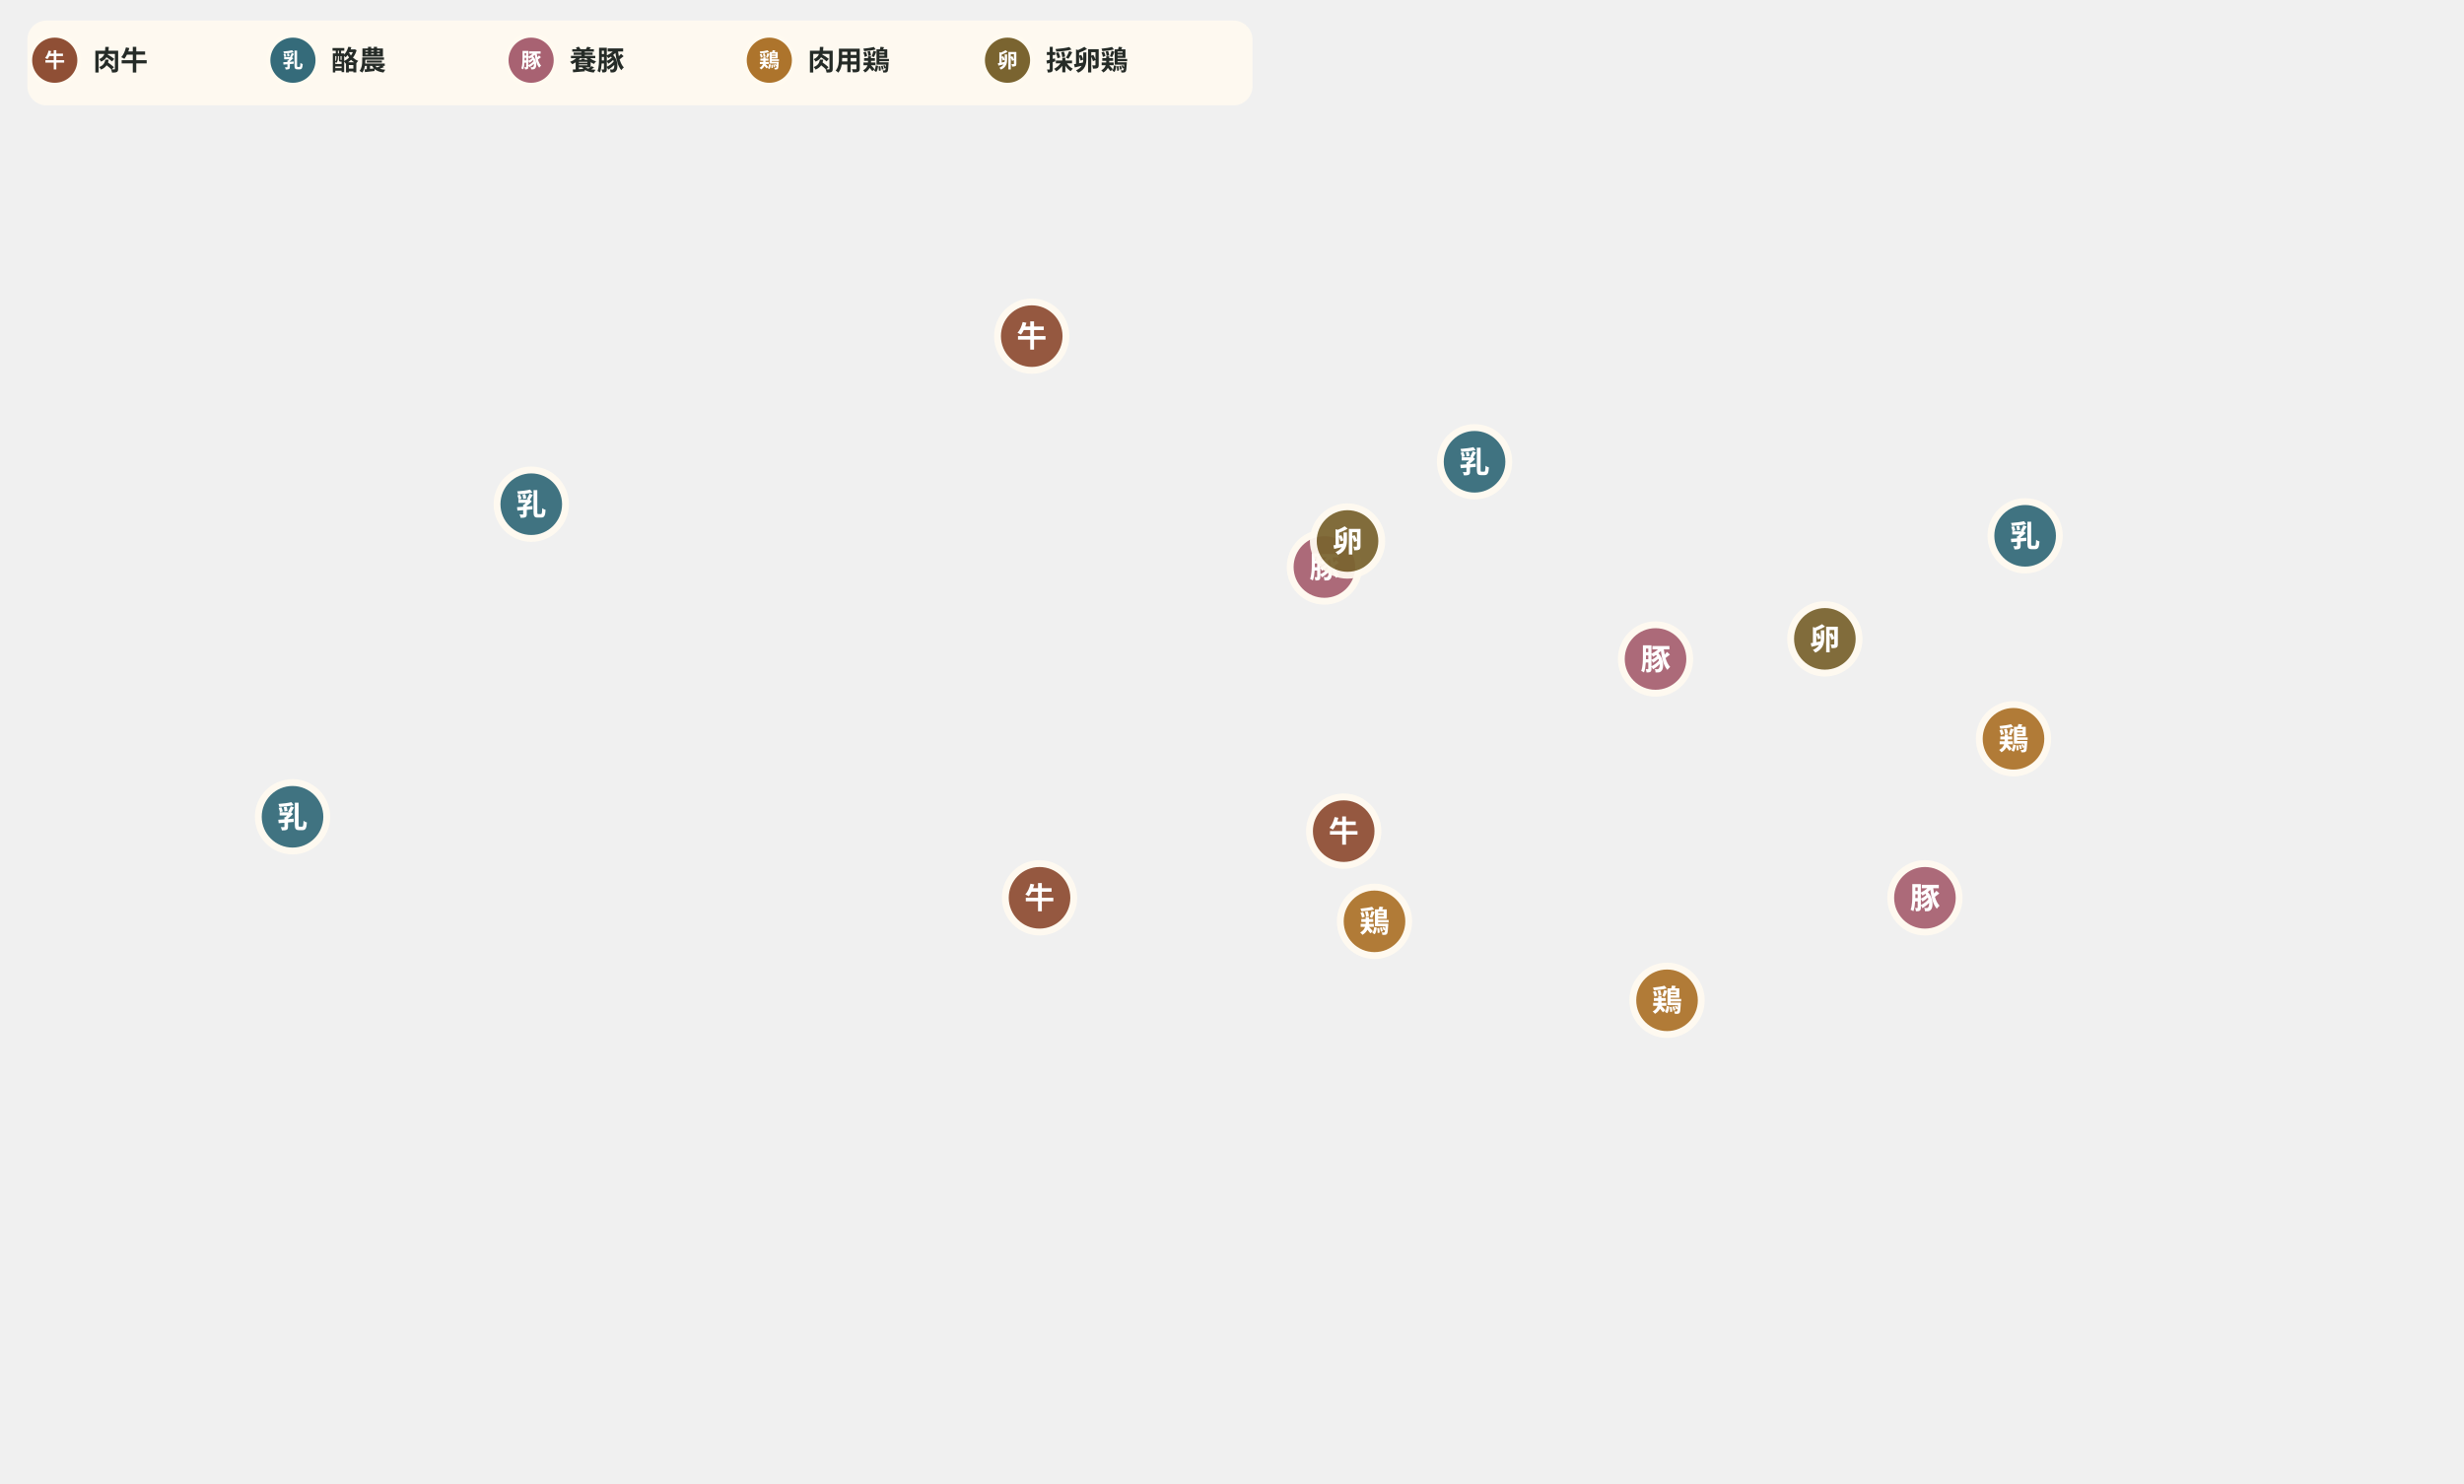
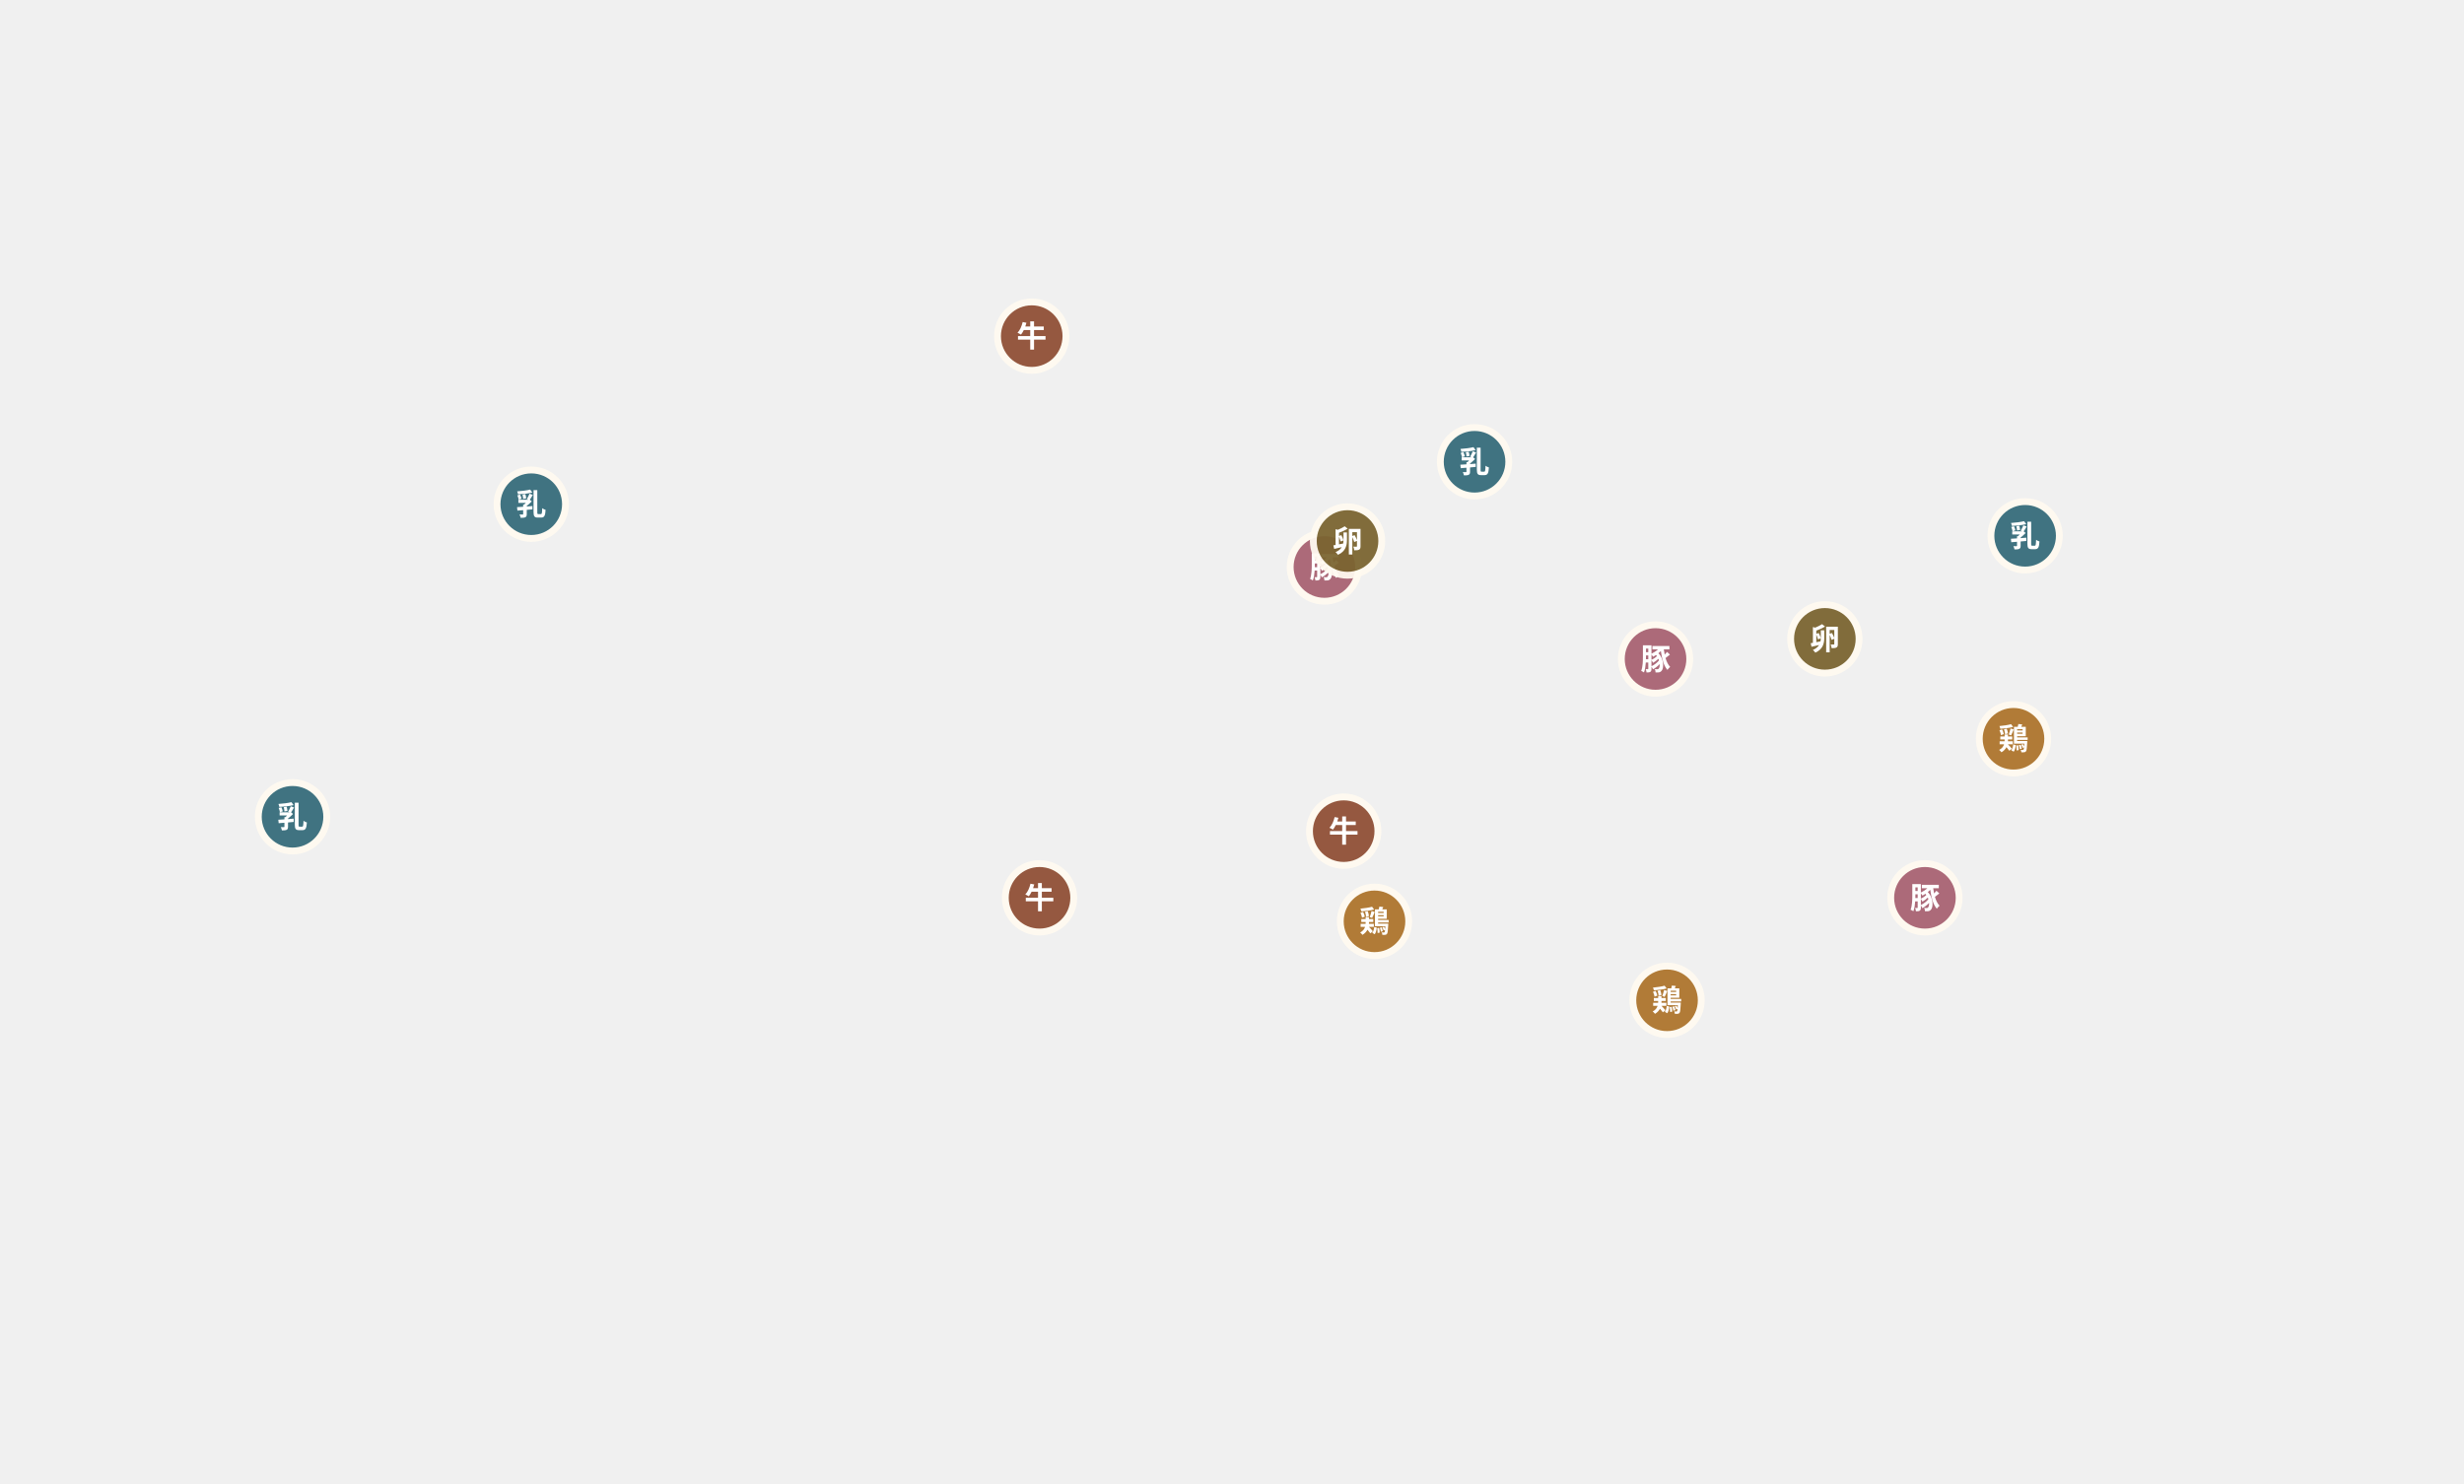
<svg xmlns="http://www.w3.org/2000/svg" width="1800" height="1084" viewBox="0 0 1800 1084" role="img" aria-labelledby="title desc">
-   <rect x="20" y="15" width="895" height="62" rx="14" fill="#fffaf0" opacity=".91" />
  <g font-family="system-ui, sans-serif">
-     <g transform="translate(40 44)">
-       <circle r="18" fill="#8f4f35" stroke="#fffaf0" stroke-width="3" />
-       <text dy=".36em" text-anchor="middle" fill="white" font-size="15" font-weight="800">牛</text>
-       <text x="28" dy=".36em" fill="#252b27" font-size="20" font-weight="700">肉牛</text>
-     </g>
-     <g transform="translate(214 44)">
-       <circle r="18" fill="#356b7a" stroke="#fffaf0" stroke-width="3" />
-       <text dy=".36em" text-anchor="middle" fill="white" font-size="15" font-weight="800">乳</text>
-       <text x="28" dy=".36em" fill="#252b27" font-size="20" font-weight="700">酪農</text>
-     </g>
-     <g transform="translate(388 44)">
-       <circle r="18" fill="#a86272" stroke="#fffaf0" stroke-width="3" />
-       <text dy=".36em" text-anchor="middle" fill="white" font-size="15" font-weight="800">豚</text>
-       <text x="28" dy=".36em" fill="#252b27" font-size="20" font-weight="700">養豚</text>
-     </g>
-     <g transform="translate(562 44)">
-       <circle r="18" fill="#ad742c" stroke="#fffaf0" stroke-width="3" />
-       <text dy=".36em" text-anchor="middle" fill="white" font-size="15" font-weight="800">鶏</text>
-       <text x="28" dy=".36em" fill="#252b27" font-size="20" font-weight="700">肉用鶏</text>
-     </g>
-     <g transform="translate(736 44)">
-       <circle r="18" fill="#7a6430" stroke="#fffaf0" stroke-width="3" />
-       <text dy=".36em" text-anchor="middle" fill="white" font-size="15" font-weight="800">卵</text>
-       <text x="28" dy=".36em" fill="#252b27" font-size="20" font-weight="700">採卵鶏</text>
-     </g>
    <g transform="translate(753.7 245.6)">
      <circle r="25" fill="#8f4f35" stroke="#fffaf0" stroke-width="5" opacity=".94" />
      <text text-anchor="middle" dy=".36em" fill="white" font-size="22" font-weight="800">牛</text>
    </g>
    <g transform="translate(759.4 656.0)">
      <circle r="25" fill="#8f4f35" stroke="#fffaf0" stroke-width="5" opacity=".94" />
      <text text-anchor="middle" dy=".36em" fill="white" font-size="22" font-weight="800">牛</text>
    </g>
    <g transform="translate(981.6 607.3)">
      <circle r="25" fill="#8f4f35" stroke="#fffaf0" stroke-width="5" opacity=".94" />
      <text text-anchor="middle" dy=".36em" fill="white" font-size="22" font-weight="800">牛</text>
    </g>
    <g transform="translate(213.7 596.8)">
      <circle r="25" fill="#356b7a" stroke="#fffaf0" stroke-width="5" opacity=".94" />
      <text text-anchor="middle" dy=".36em" fill="white" font-size="22" font-weight="800">乳</text>
    </g>
    <g transform="translate(1077.2 337.4)">
      <circle r="25" fill="#356b7a" stroke="#fffaf0" stroke-width="5" opacity=".94" />
      <text text-anchor="middle" dy=".36em" fill="white" font-size="22" font-weight="800">乳</text>
    </g>
    <g transform="translate(1479.4 391.5)">
      <circle r="25" fill="#356b7a" stroke="#fffaf0" stroke-width="5" opacity=".94" />
      <text text-anchor="middle" dy=".36em" fill="white" font-size="22" font-weight="800">乳</text>
    </g>
    <g transform="translate(388.1 368.4)">
      <circle r="25" fill="#356b7a" stroke="#fffaf0" stroke-width="5" opacity=".94" />
      <text text-anchor="middle" dy=".36em" fill="white" font-size="22" font-weight="800">乳</text>
    </g>
    <g transform="translate(967.5 414.3)">
      <circle r="25" fill="#a86272" stroke="#fffaf0" stroke-width="5" opacity=".94" />
      <text text-anchor="middle" dy=".36em" fill="white" font-size="22" font-weight="800">豚</text>
    </g>
    <g transform="translate(1209.4 481.5)">
      <circle r="25" fill="#a86272" stroke="#fffaf0" stroke-width="5" opacity=".94" />
      <text text-anchor="middle" dy=".36em" fill="white" font-size="22" font-weight="800">豚</text>
    </g>
    <g transform="translate(1406.2 656.0)">
      <circle r="25" fill="#a86272" stroke="#fffaf0" stroke-width="5" opacity=".94" />
      <text text-anchor="middle" dy=".36em" fill="white" font-size="22" font-weight="800">豚</text>
    </g>
    <g transform="translate(1217.8 730.9)">
      <circle r="25" fill="#ad742c" stroke="#fffaf0" stroke-width="5" opacity=".94" />
      <text text-anchor="middle" dy=".36em" fill="white" font-size="22" font-weight="800">鶏</text>
    </g>
    <g transform="translate(1004.1 673.2)">
      <circle r="25" fill="#ad742c" stroke="#fffaf0" stroke-width="5" opacity=".94" />
      <text text-anchor="middle" dy=".36em" fill="white" font-size="22" font-weight="800">鶏</text>
    </g>
    <g transform="translate(1470.9 539.8)">
      <circle r="25" fill="#ad742c" stroke="#fffaf0" stroke-width="5" opacity=".94" />
      <text text-anchor="middle" dy=".36em" fill="white" font-size="22" font-weight="800">鶏</text>
    </g>
    <g transform="translate(984.4 395.3)">
      <circle r="25" fill="#7a6430" stroke="#fffaf0" stroke-width="5" opacity=".94" />
      <text text-anchor="middle" dy=".36em" fill="white" font-size="22" font-weight="800">卵</text>
    </g>
    <g transform="translate(1333.1 466.8)">
      <circle r="25" fill="#7a6430" stroke="#fffaf0" stroke-width="5" opacity=".94" />
      <text text-anchor="middle" dy=".36em" fill="white" font-size="22" font-weight="800">卵</text>
    </g>
  </g>
</svg>
